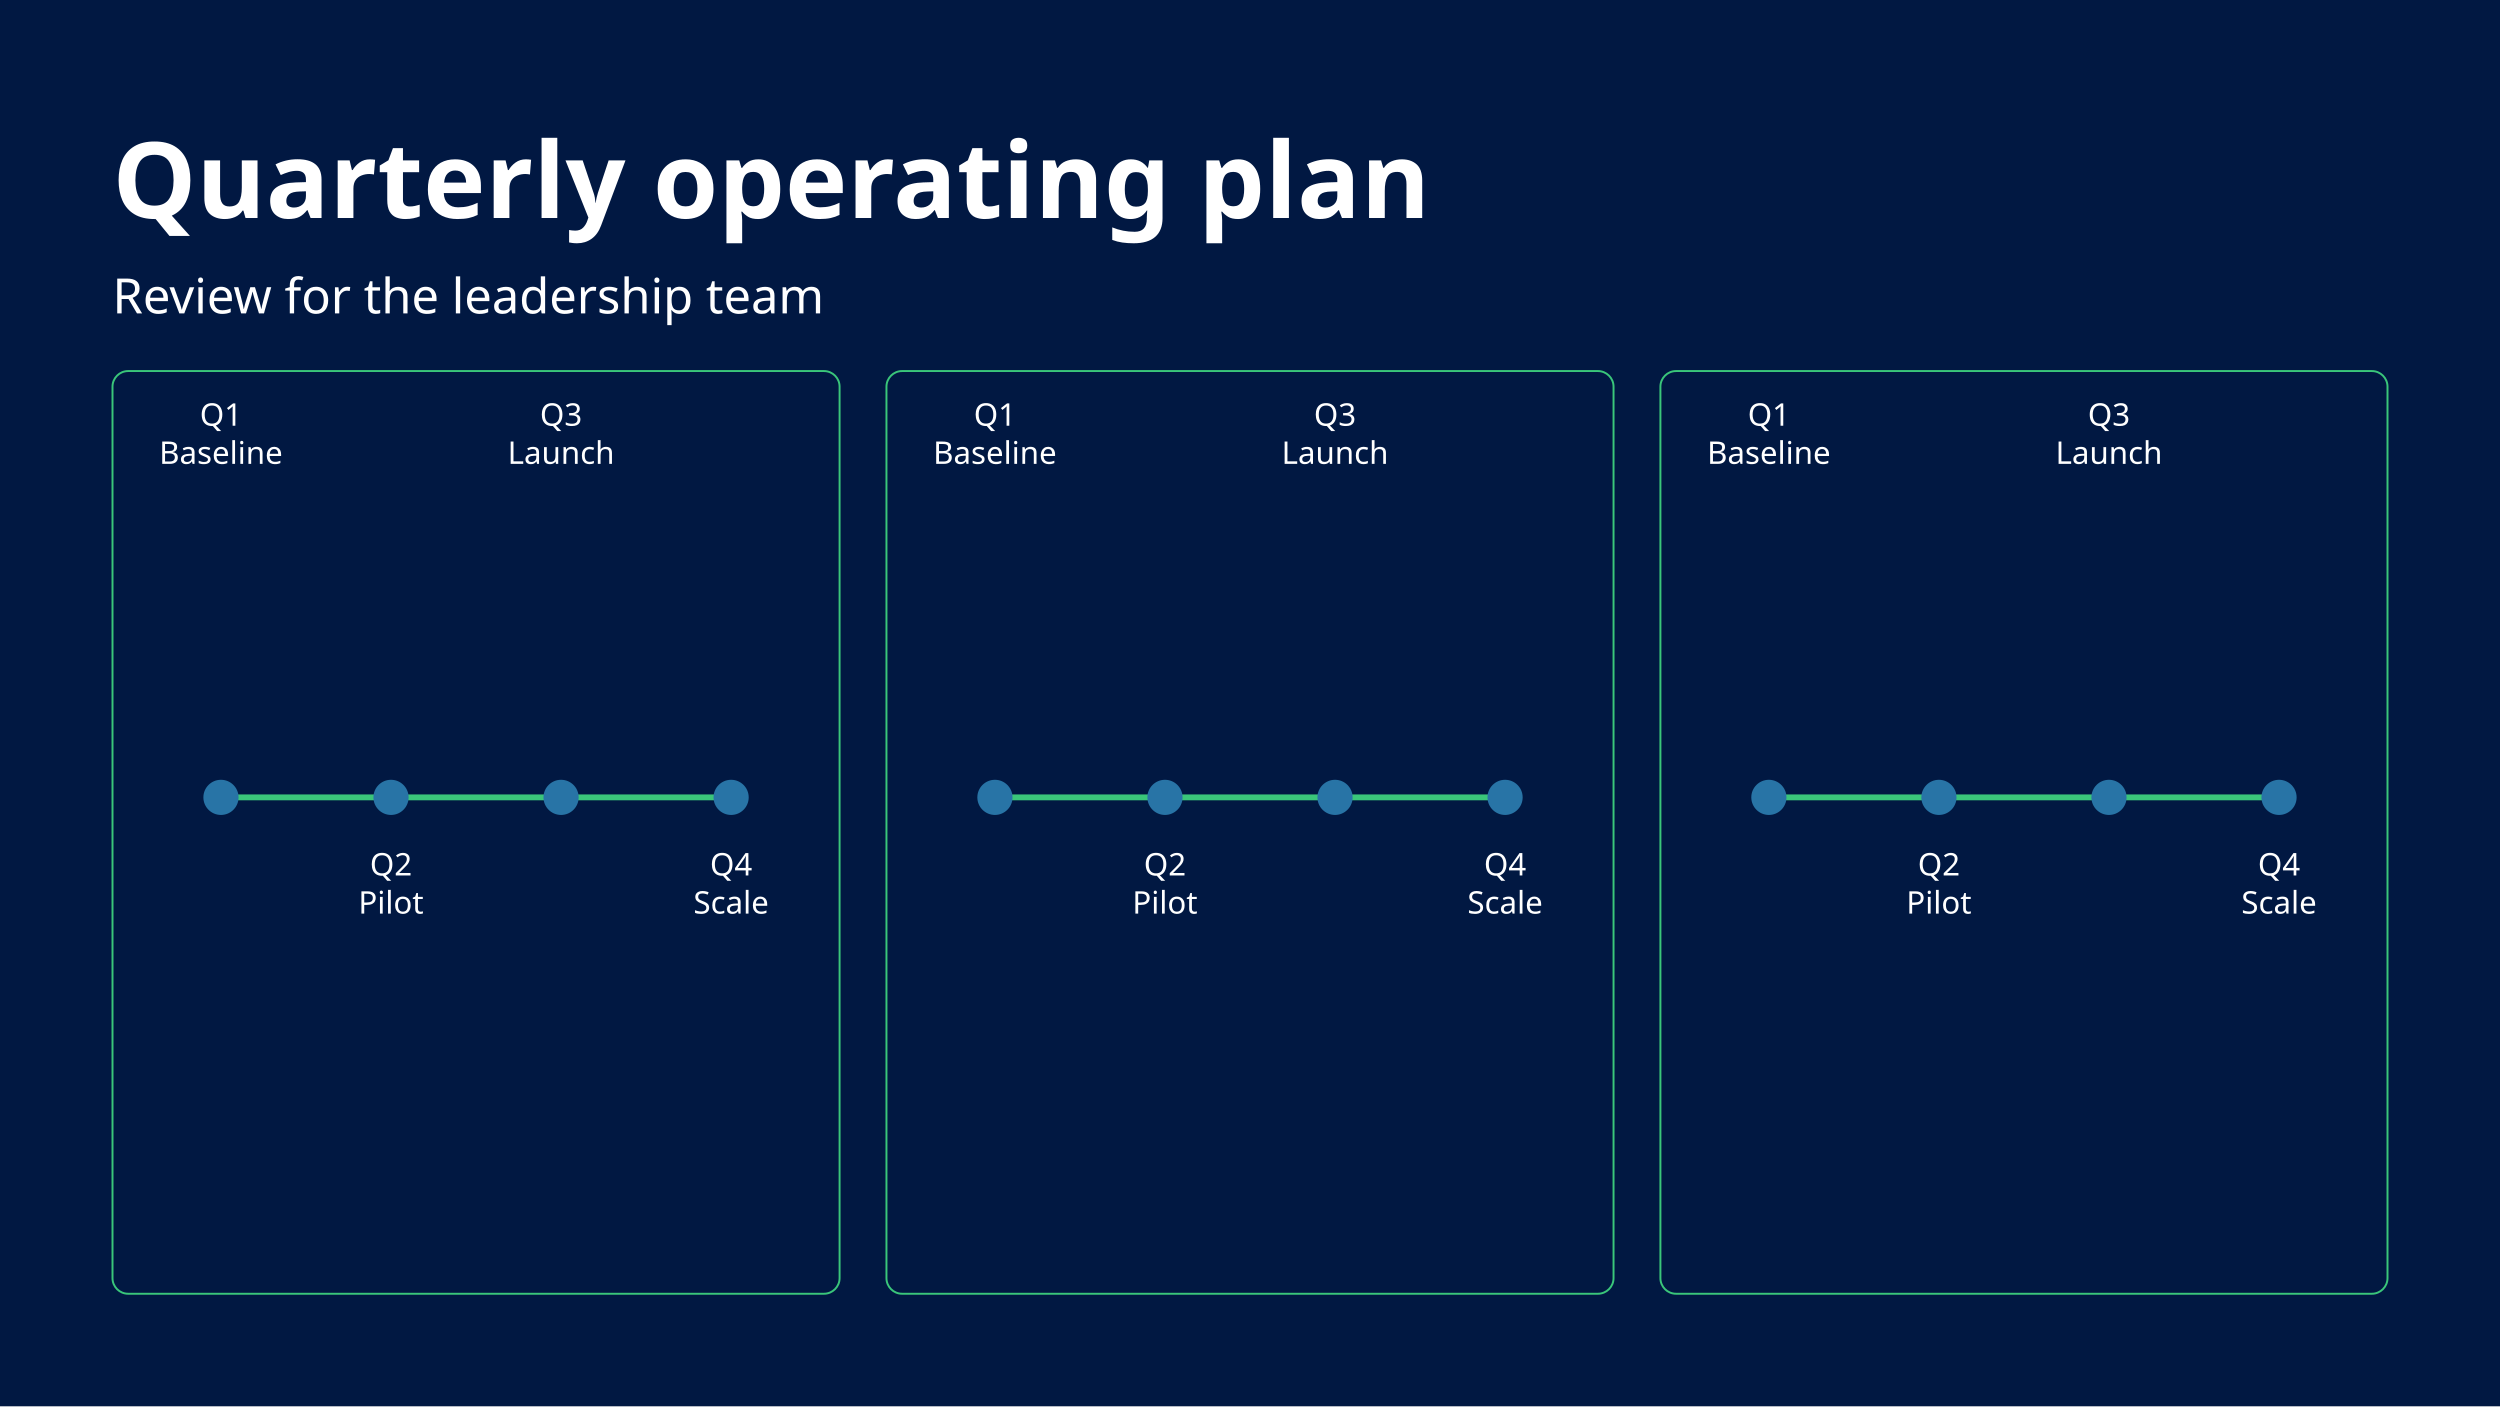
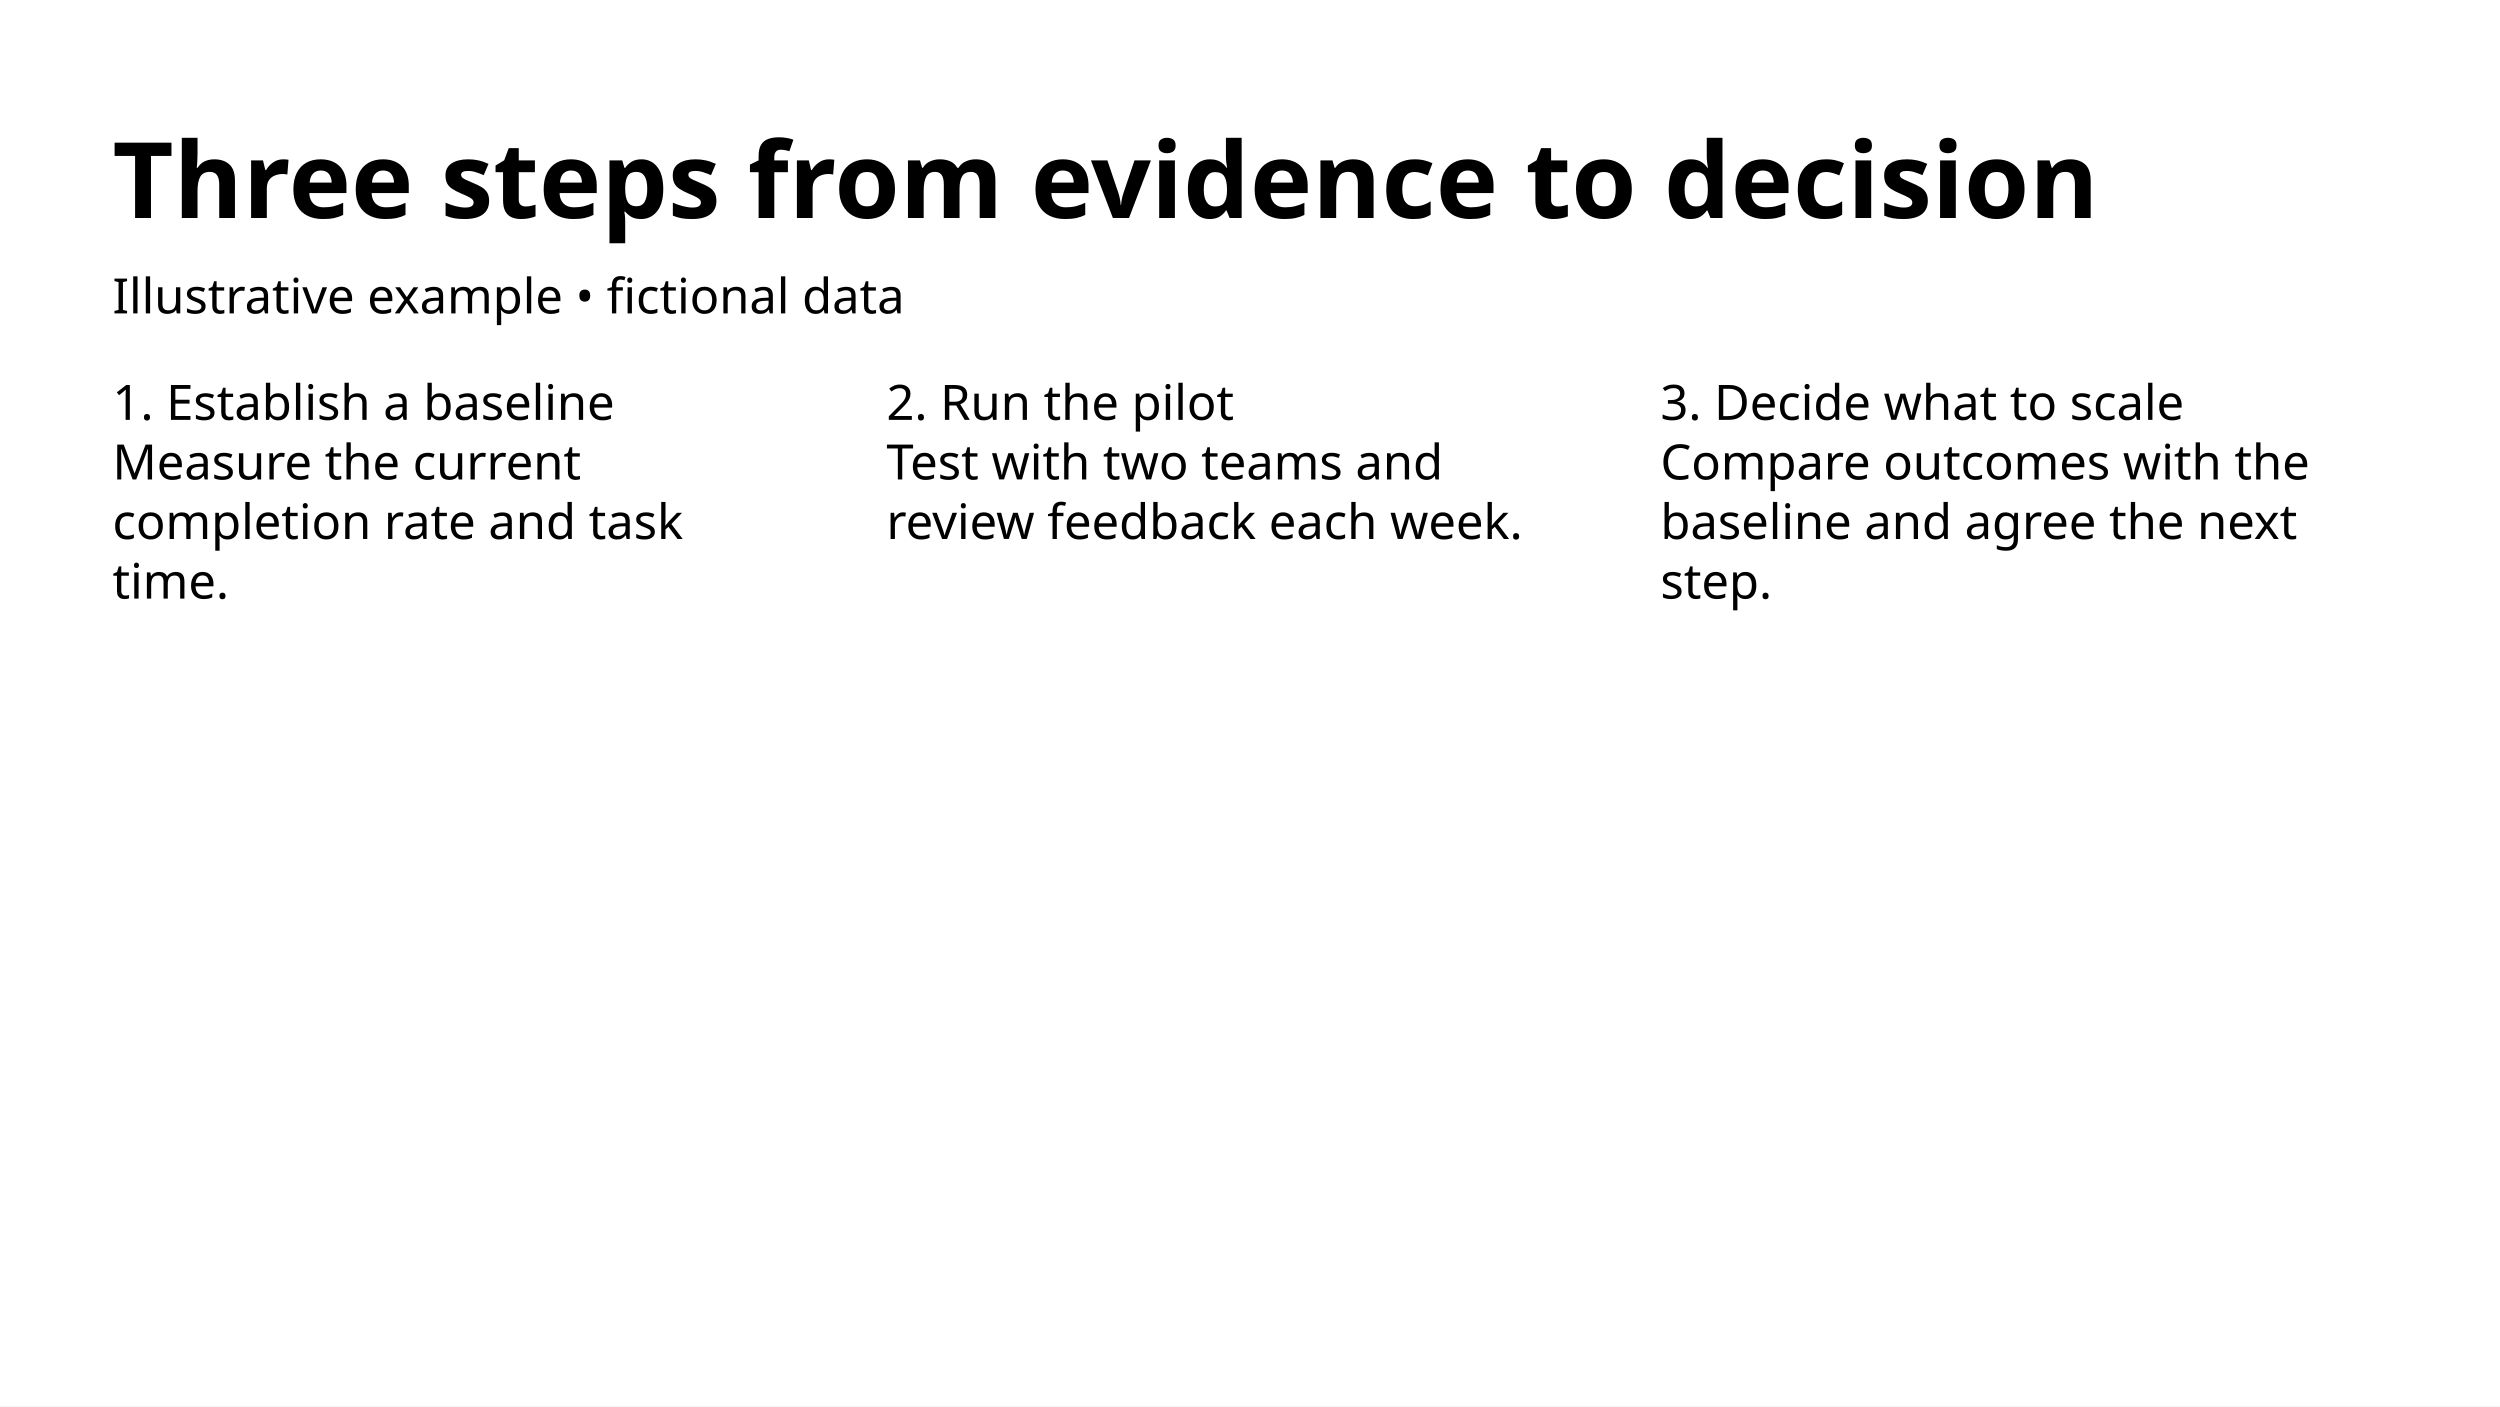
- <svg xmlns="http://www.w3.org/2000/svg" aria-label="Quarterly operating plan" aria-roledescription="slide" height="720" role="group" viewBox="0 0 1280 720" width="1280">
-   <rect aria-hidden="true" fill="#011842" height="720" opacity="1" width="1280" x="0" y="0" />
+ <svg xmlns="http://www.w3.org/2000/svg" aria-label="Three steps from evidence to decision" aria-roledescription="slide" height="720" role="group" viewBox="0 0 1280 720" width="1280">
+   <rect aria-hidden="true" fill="#FFFFFF" height="720" opacity="1" width="1280" x="0" y="0" />
  <g>
-     <text fill="#FFFFFF" font-family="Aptos Display, sans-serif" font-size="54" font-weight="700" style="white-space:pre" text-anchor="start" x="57.6" xml:space="preserve" y="111.6">Quarterly operating plan</text>
+     <text fill="#000000" font-family="Aptos Display, sans-serif" font-size="54" font-weight="700" style="white-space:pre" text-anchor="start" x="57.6" xml:space="preserve" y="111.6">Three steps from evidence to decision</text>
  </g>
  <g>
-     <text fill="#FFFFFF" font-family="Aptos, sans-serif" font-size="25" font-weight="400" style="white-space:pre" text-anchor="start" x="57.6" xml:space="preserve" y="160.48">Review for the leadership team</text>
+     <text fill="#000000" font-family="Aptos, sans-serif" font-size="25" font-weight="400" style="white-space:pre" text-anchor="start" x="57.6" xml:space="preserve" y="160.48">Illustrative example • fictional data</text>
  </g>
-   <rect aria-hidden="true" fill="#011842" height="472.42" rx="8" stroke="#3AC67A" width="372.267" x="57.6" y="189.98" />
  <g>
-     <line aria-hidden="true" stroke="#3AC67A" stroke-width="3" x1="113.133" x2="374.333" y1="408.253" y2="408.253" />
-     <circle aria-hidden="true" cx="113.133" cy="408.253" fill="#2874A6" r="9" />
-     <circle aria-hidden="true" cx="200.2" cy="408.253" fill="#2874A6" r="9" />
-     <circle aria-hidden="true" cx="287.267" cy="408.253" fill="#2874A6" r="9" />
-     <circle aria-hidden="true" cx="374.333" cy="408.253" fill="#2874A6" r="9" />
-     <g>
-       <g>
-         <text fill="#FFFFFF" font-family="Aptos, sans-serif" font-size="16" font-weight="500" style="white-space:pre" text-anchor="middle" x="113.133" xml:space="preserve" y="217.98">Q1</text>
-       </g>
-     </g>
-     <g>
-       <g>
-         <text fill="#FFFFFF" font-family="Aptos, sans-serif" font-size="16" font-weight="500" style="white-space:pre" text-anchor="middle" x="113.133" xml:space="preserve" y="237.5">Baseline</text>
-       </g>
-     </g>
-     <g>
-       <g>
-         <text fill="#FFFFFF" font-family="Aptos, sans-serif" font-size="16" font-weight="500" style="white-space:pre" text-anchor="middle" x="200.2" xml:space="preserve" y="448.253">Q2</text>
-       </g>
-     </g>
-     <g>
-       <g>
-         <text fill="#FFFFFF" font-family="Aptos, sans-serif" font-size="16" font-weight="500" style="white-space:pre" text-anchor="middle" x="200.2" xml:space="preserve" y="467.773">Pilot</text>
-       </g>
-     </g>
-     <g>
-       <g>
-         <text fill="#FFFFFF" font-family="Aptos, sans-serif" font-size="16" font-weight="500" style="white-space:pre" text-anchor="middle" x="287.267" xml:space="preserve" y="217.98">Q3</text>
-       </g>
-     </g>
-     <g>
-       <g>
-         <text fill="#FFFFFF" font-family="Aptos, sans-serif" font-size="16" font-weight="500" style="white-space:pre" text-anchor="middle" x="287.267" xml:space="preserve" y="237.5">Launch</text>
-       </g>
-     </g>
-     <g>
-       <g>
-         <text fill="#FFFFFF" font-family="Aptos, sans-serif" font-size="16" font-weight="500" style="white-space:pre" text-anchor="middle" x="374.333" xml:space="preserve" y="448.253">Q4</text>
-       </g>
-     </g>
-     <g>
-       <g>
-         <text fill="#FFFFFF" font-family="Aptos, sans-serif" font-size="16" font-weight="500" style="white-space:pre" text-anchor="middle" x="374.333" xml:space="preserve" y="467.773">Scale</text>
-       </g>
-     </g>
+     <text fill="#000000" font-family="Aptos, sans-serif" font-size="25" font-weight="400" style="white-space:pre" text-anchor="start" x="57.6" xml:space="preserve" y="214.98">1. Establish a baseline</text>
+     <text fill="#000000" font-family="Aptos, sans-serif" font-size="25" font-weight="400" style="white-space:pre" text-anchor="start" x="57.6" xml:space="preserve" y="245.48">Measure the current </text>
+     <text fill="#000000" font-family="Aptos, sans-serif" font-size="25" font-weight="400" style="white-space:pre" text-anchor="start" x="57.6" xml:space="preserve" y="275.98">completion rate and task </text>
+     <text fill="#000000" font-family="Aptos, sans-serif" font-size="25" font-weight="400" style="white-space:pre" text-anchor="start" x="57.6" xml:space="preserve" y="306.48">time.</text>
  </g>
-   <rect aria-hidden="true" fill="#011842" height="472.42" rx="8" stroke="#3AC67A" width="372.267" x="453.867" y="189.98" />
  <g>
-     <line aria-hidden="true" stroke="#3AC67A" stroke-width="3" x1="509.4" x2="770.6" y1="408.253" y2="408.253" />
-     <circle aria-hidden="true" cx="509.4" cy="408.253" fill="#2874A6" r="9" />
-     <circle aria-hidden="true" cx="596.467" cy="408.253" fill="#2874A6" r="9" />
-     <circle aria-hidden="true" cx="683.533" cy="408.253" fill="#2874A6" r="9" />
-     <circle aria-hidden="true" cx="770.6" cy="408.253" fill="#2874A6" r="9" />
-     <g>
-       <g>
-         <text fill="#FFFFFF" font-family="Aptos, sans-serif" font-size="16" font-weight="500" style="white-space:pre" text-anchor="middle" x="509.4" xml:space="preserve" y="217.98">Q1</text>
-       </g>
-     </g>
-     <g>
-       <g>
-         <text fill="#FFFFFF" font-family="Aptos, sans-serif" font-size="16" font-weight="500" style="white-space:pre" text-anchor="middle" x="509.4" xml:space="preserve" y="237.5">Baseline</text>
-       </g>
-     </g>
-     <g>
-       <g>
-         <text fill="#FFFFFF" font-family="Aptos, sans-serif" font-size="16" font-weight="500" style="white-space:pre" text-anchor="middle" x="596.467" xml:space="preserve" y="448.253">Q2</text>
-       </g>
-     </g>
-     <g>
-       <g>
-         <text fill="#FFFFFF" font-family="Aptos, sans-serif" font-size="16" font-weight="500" style="white-space:pre" text-anchor="middle" x="596.467" xml:space="preserve" y="467.773">Pilot</text>
-       </g>
-     </g>
-     <g>
-       <g>
-         <text fill="#FFFFFF" font-family="Aptos, sans-serif" font-size="16" font-weight="500" style="white-space:pre" text-anchor="middle" x="683.533" xml:space="preserve" y="217.98">Q3</text>
-       </g>
-     </g>
-     <g>
-       <g>
-         <text fill="#FFFFFF" font-family="Aptos, sans-serif" font-size="16" font-weight="500" style="white-space:pre" text-anchor="middle" x="683.533" xml:space="preserve" y="237.5">Launch</text>
-       </g>
-     </g>
-     <g>
-       <g>
-         <text fill="#FFFFFF" font-family="Aptos, sans-serif" font-size="16" font-weight="500" style="white-space:pre" text-anchor="middle" x="770.6" xml:space="preserve" y="448.253">Q4</text>
-       </g>
-     </g>
-     <g>
-       <g>
-         <text fill="#FFFFFF" font-family="Aptos, sans-serif" font-size="16" font-weight="500" style="white-space:pre" text-anchor="middle" x="770.6" xml:space="preserve" y="467.773">Scale</text>
-       </g>
-     </g>
+     <text fill="#000000" font-family="Aptos, sans-serif" font-size="25" font-weight="400" style="white-space:pre" text-anchor="start" x="453.867" xml:space="preserve" y="214.98">2. Run the pilot</text>
+     <text fill="#000000" font-family="Aptos, sans-serif" font-size="25" font-weight="400" style="white-space:pre" text-anchor="start" x="453.867" xml:space="preserve" y="245.48">Test with two teams and </text>
+     <text fill="#000000" font-family="Aptos, sans-serif" font-size="25" font-weight="400" style="white-space:pre" text-anchor="start" x="453.867" xml:space="preserve" y="275.98">review feedback each week.</text>
  </g>
-   <rect aria-hidden="true" fill="#011842" height="472.42" rx="8" stroke="#3AC67A" width="372.267" x="850.133" y="189.98" />
  <g>
-     <line aria-hidden="true" stroke="#3AC67A" stroke-width="3" x1="905.667" x2="1166.867" y1="408.253" y2="408.253" />
-     <circle aria-hidden="true" cx="905.667" cy="408.253" fill="#2874A6" r="9" />
-     <circle aria-hidden="true" cx="992.733" cy="408.253" fill="#2874A6" r="9" />
-     <circle aria-hidden="true" cx="1079.8" cy="408.253" fill="#2874A6" r="9" />
-     <circle aria-hidden="true" cx="1166.867" cy="408.253" fill="#2874A6" r="9" />
-     <g>
-       <g>
-         <text fill="#FFFFFF" font-family="Aptos, sans-serif" font-size="16" font-weight="500" style="white-space:pre" text-anchor="middle" x="905.667" xml:space="preserve" y="217.98">Q1</text>
-       </g>
-     </g>
-     <g>
-       <g>
-         <text fill="#FFFFFF" font-family="Aptos, sans-serif" font-size="16" font-weight="500" style="white-space:pre" text-anchor="middle" x="905.667" xml:space="preserve" y="237.5">Baseline</text>
-       </g>
-     </g>
-     <g>
-       <g>
-         <text fill="#FFFFFF" font-family="Aptos, sans-serif" font-size="16" font-weight="500" style="white-space:pre" text-anchor="middle" x="992.733" xml:space="preserve" y="448.253">Q2</text>
-       </g>
-     </g>
-     <g>
-       <g>
-         <text fill="#FFFFFF" font-family="Aptos, sans-serif" font-size="16" font-weight="500" style="white-space:pre" text-anchor="middle" x="992.733" xml:space="preserve" y="467.773">Pilot</text>
-       </g>
-     </g>
-     <g>
-       <g>
-         <text fill="#FFFFFF" font-family="Aptos, sans-serif" font-size="16" font-weight="500" style="white-space:pre" text-anchor="middle" x="1079.8" xml:space="preserve" y="217.98">Q3</text>
-       </g>
-     </g>
-     <g>
-       <g>
-         <text fill="#FFFFFF" font-family="Aptos, sans-serif" font-size="16" font-weight="500" style="white-space:pre" text-anchor="middle" x="1079.8" xml:space="preserve" y="237.5">Launch</text>
-       </g>
-     </g>
-     <g>
-       <g>
-         <text fill="#FFFFFF" font-family="Aptos, sans-serif" font-size="16" font-weight="500" style="white-space:pre" text-anchor="middle" x="1166.867" xml:space="preserve" y="448.253">Q4</text>
-       </g>
-     </g>
-     <g>
-       <g>
-         <text fill="#FFFFFF" font-family="Aptos, sans-serif" font-size="16" font-weight="500" style="white-space:pre" text-anchor="middle" x="1166.867" xml:space="preserve" y="467.773">Scale</text>
-       </g>
-     </g>
+     <text fill="#000000" font-family="Aptos, sans-serif" font-size="25" font-weight="400" style="white-space:pre" text-anchor="start" x="850.133" xml:space="preserve" y="214.98">3. Decide what to scale</text>
+     <text fill="#000000" font-family="Aptos, sans-serif" font-size="25" font-weight="400" style="white-space:pre" text-anchor="start" x="850.133" xml:space="preserve" y="245.48">Compare outcomes with the </text>
+     <text fill="#000000" font-family="Aptos, sans-serif" font-size="25" font-weight="400" style="white-space:pre" text-anchor="start" x="850.133" xml:space="preserve" y="275.98">baseline and agree the next </text>
+     <text fill="#000000" font-family="Aptos, sans-serif" font-size="25" font-weight="400" style="white-space:pre" text-anchor="start" x="850.133" xml:space="preserve" y="306.48">step.</text>
  </g>
</svg>
